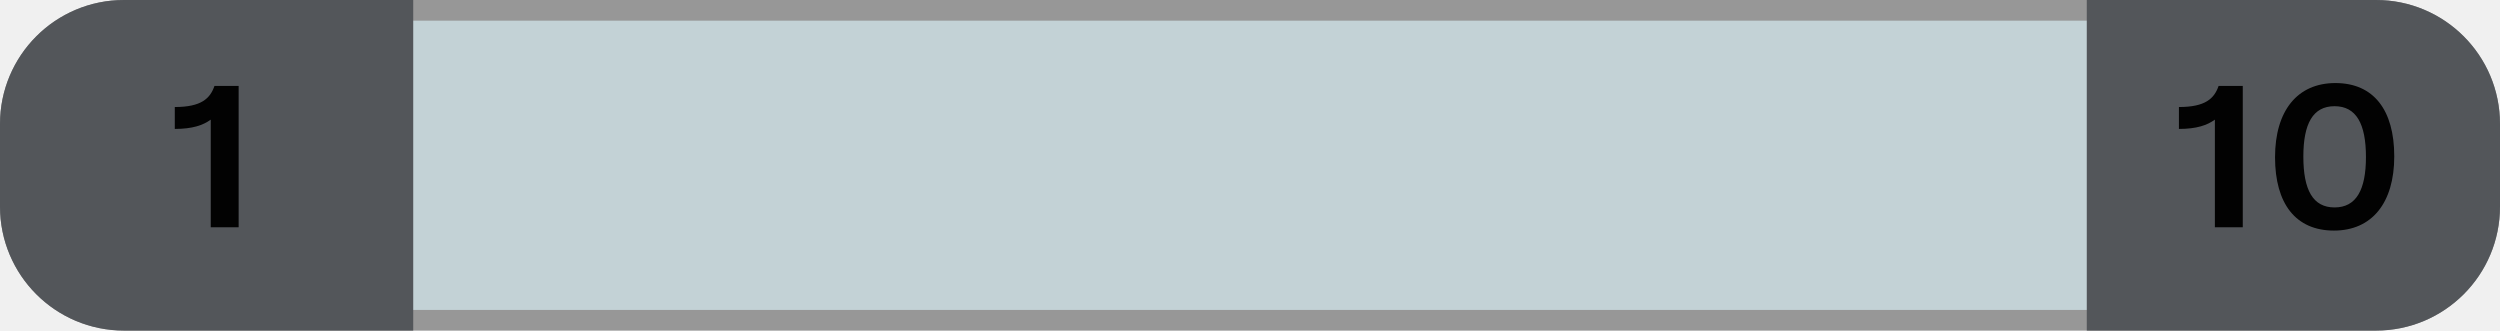
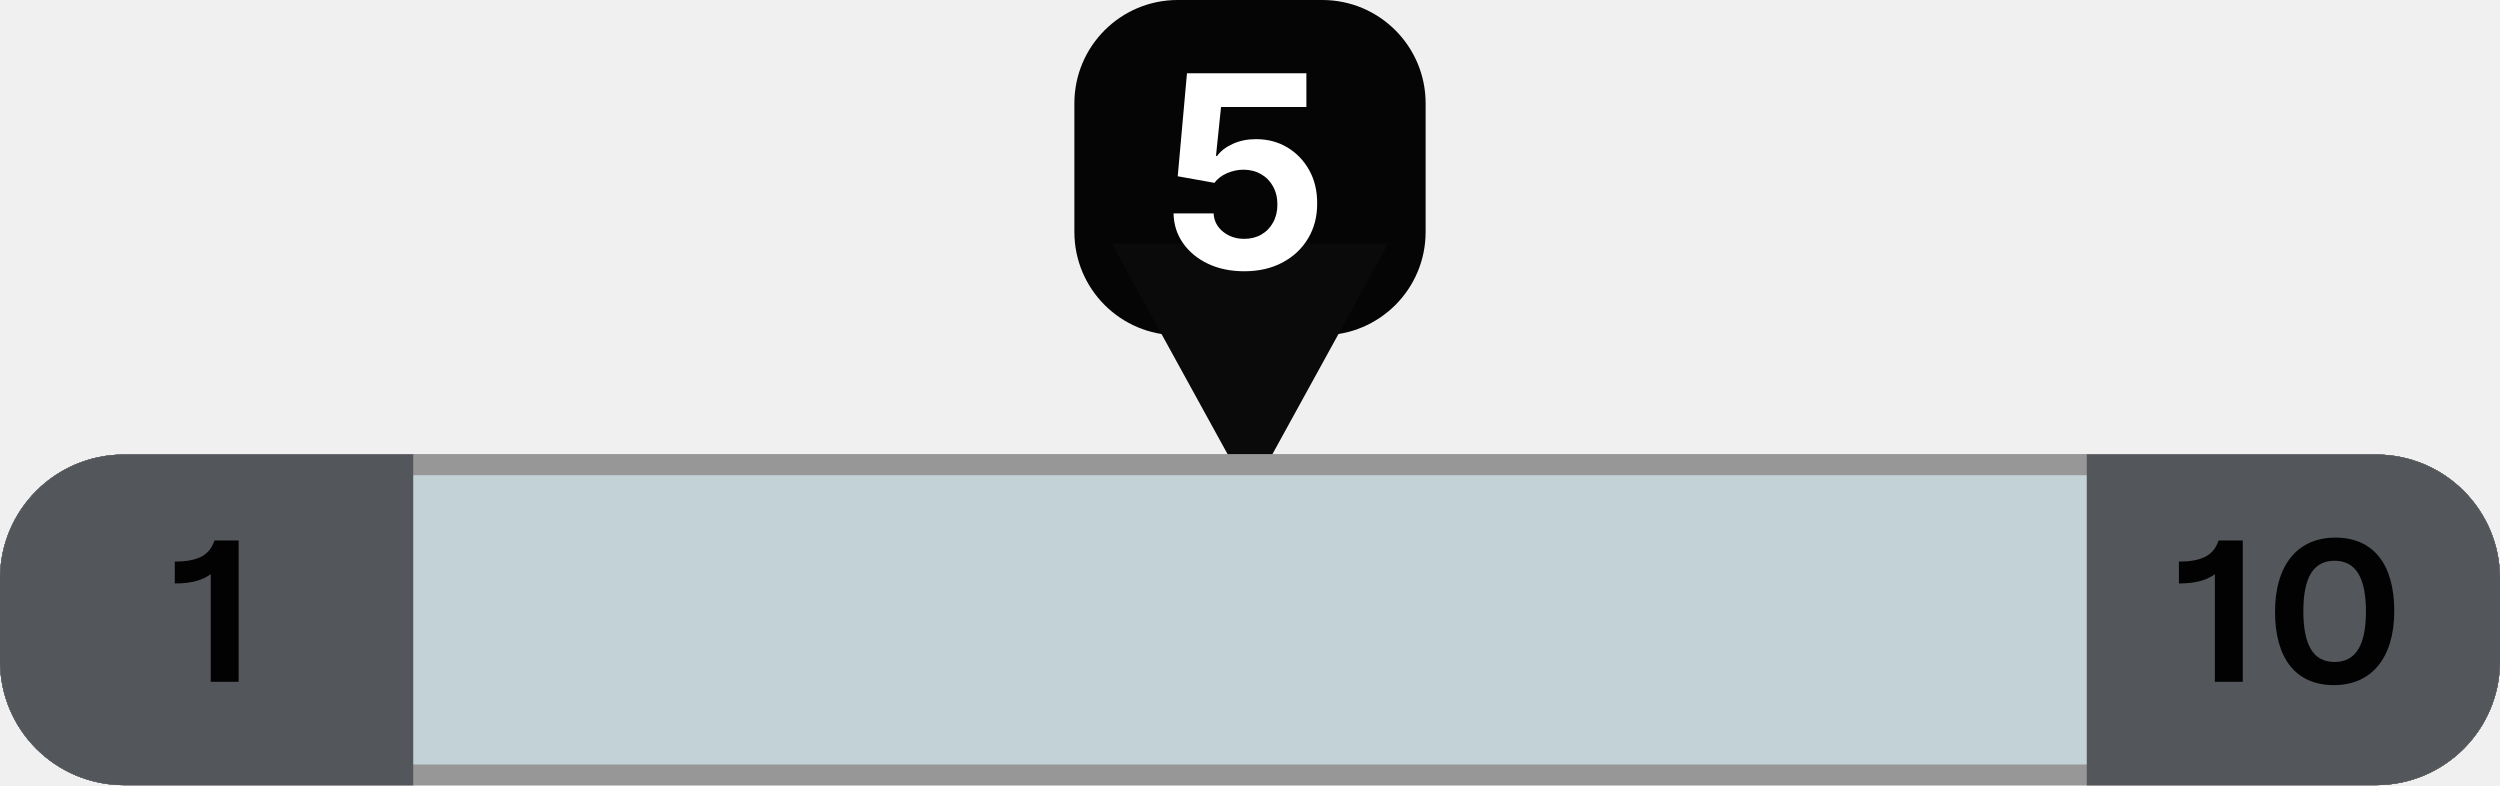
- <svg xmlns="http://www.w3.org/2000/svg" width="121" height="16" viewBox="0 0 121 16" fill="none">
-   <g clip-path="url(#clip0_5_3580)">
-     <rect x="0.5" y="0.5" width="120" height="15" rx="5.5" fill="#C3D2D6" stroke="#979797" />
-     <path d="M0.5 6C0.5 2.962 2.962 0.5 6 0.5H19.5V15.5H6C2.962 15.5 0.5 13.038 0.5 10V6Z" fill="#53565A" stroke="#53565A" />
-     <path d="M120.5 6C120.5 2.962 118.038 0.5 115 0.5H101.5V15.5H115C118.038 15.5 120.5 13.038 120.5 10V6Z" fill="#53565A" stroke="#53565A" />
-     <path d="M10.2 11H11.55V4.16H10.38C10.17 4.77 9.74 5.18 8.46 5.18V6.24C9.32 6.24 9.83 6.06 10.2 5.79V11Z" fill="black" fill-opacity="0.98" />
-     <path d="M107.2 11H108.55V4.16H107.38C107.17 4.77 106.74 5.18 105.46 5.18V6.24C106.32 6.24 106.83 6.06 107.2 5.79V11ZM114.512 7.6C114.512 9.19 114.042 10.04 112.992 10.04C111.942 10.04 111.482 9.19 111.482 7.58C111.482 5.99 111.942 5.14 112.992 5.14C114.042 5.14 114.512 5.99 114.512 7.6ZM115.882 7.57C115.882 5.32 114.882 4.02 113.032 4.02C111.192 4.02 110.112 5.36 110.112 7.61C110.112 9.86 111.112 11.16 112.962 11.16C114.802 11.16 115.882 9.82 115.882 7.57Z" fill="black" fill-opacity="0.98" />
+ <svg xmlns="http://www.w3.org/2000/svg" width="121" height="38" viewBox="0 0 121 38" fill="none">
+   <rect x="52" width="17" height="16.227" rx="5" fill="black" fill-opacity="0.98" />
+   <path d="M60.5 23.954L53.808 11.784L67.192 11.784L60.5 23.954Z" fill="#0B0A0A" />
+   <path d="M60.219 13.129C59.567 13.129 58.985 13.009 58.474 12.769C57.967 12.529 57.563 12.198 57.265 11.777C56.966 11.355 56.811 10.872 56.799 10.327H58.738C58.759 10.693 58.913 10.99 59.199 11.218C59.485 11.446 59.825 11.56 60.219 11.56C60.533 11.56 60.81 11.49 61.05 11.352C61.294 11.21 61.483 11.015 61.618 10.766C61.757 10.513 61.826 10.224 61.826 9.898C61.826 9.565 61.755 9.273 61.614 9.021C61.475 8.768 61.283 8.571 61.037 8.43C60.79 8.288 60.509 8.216 60.192 8.213C59.915 8.213 59.645 8.27 59.384 8.384C59.125 8.497 58.924 8.653 58.779 8.85L57.002 8.531L57.45 3.545H63.229V5.18H59.098L58.853 7.548H58.908C59.075 7.314 59.325 7.12 59.661 6.966C59.996 6.812 60.372 6.735 60.787 6.735C61.357 6.735 61.864 6.869 62.311 7.137C62.757 7.405 63.109 7.773 63.368 8.24C63.626 8.705 63.754 9.241 63.751 9.847C63.754 10.484 63.606 11.05 63.308 11.546C63.012 12.038 62.599 12.426 62.066 12.709C61.537 12.989 60.921 13.129 60.219 13.129Z" fill="white" />
+   <g clip-path="url(#clip0_0_1)">
+     <rect x="0.5" y="22.5" width="120" height="15" rx="5.5" fill="#C3D2D6" stroke="#979797" />
+     <path d="M6 22.5H19.5V37.5H6C2.962 37.5 0.5 35.038 0.5 32V28C0.5 24.962 2.962 22.5 6 22.5Z" fill="#53565A" stroke="#53565A" />
+     <path d="M115 22.5H101.5V37.5H115C118.038 37.5 120.5 35.038 120.5 32V28C120.5 24.962 118.038 22.5 115 22.5Z" fill="#53565A" stroke="#53565A" />
+     <path d="M10.2 33H11.55V26.16H10.38C10.17 26.77 9.74 27.18 8.46 27.18V28.24C9.32 28.24 9.83 28.06 10.2 27.79V33Z" fill="black" fill-opacity="0.98" />
+     <path d="M107.2 33H108.55V26.16H107.38C107.17 26.77 106.74 27.18 105.46 27.18V28.24C106.32 28.24 106.83 28.06 107.2 27.79V33ZM114.512 29.6C114.512 31.19 114.042 32.04 112.992 32.04C111.942 32.04 111.482 31.19 111.482 29.58C111.482 27.99 111.942 27.14 112.992 27.14C114.042 27.14 114.512 27.99 114.512 29.6ZM115.882 29.57C115.882 27.32 114.882 26.02 113.032 26.02C111.192 26.02 110.112 27.36 110.112 29.61C110.112 31.86 111.112 33.16 112.962 33.16C114.802 33.16 115.882 31.82 115.882 29.57Z" fill="black" fill-opacity="0.98" />
+   </g>
+   <g clip-path="url(#clip1_0_1)">
+     <rect x="0.5" y="22.5" width="120" height="15" rx="5.5" fill="#C3D2D6" stroke="#979797" />
+     <path d="M6 22.5H19.5V37.5H6C2.962 37.5 0.5 35.038 0.5 32V28C0.5 24.962 2.962 22.5 6 22.5Z" fill="#53565A" stroke="#53565A" />
+     <path d="M115 22.5H101.5V37.5H115C118.038 37.5 120.5 35.038 120.5 32V28C120.5 24.962 118.038 22.5 115 22.5Z" fill="#53565A" stroke="#53565A" />
+     <path d="M10.2 33H11.55V26.16H10.38C10.17 26.77 9.74 27.18 8.46 27.18V28.24C9.32 28.24 9.83 28.06 10.2 27.79V33Z" fill="black" fill-opacity="0.98" />
+     <path d="M107.2 33H108.55V26.16H107.38C107.17 26.77 106.74 27.18 105.46 27.18V28.24C106.32 28.24 106.83 28.06 107.2 27.79V33ZM114.512 29.6C114.512 31.19 114.042 32.04 112.992 32.04C111.942 32.04 111.482 31.19 111.482 29.58C111.482 27.99 111.942 27.14 112.992 27.14C114.042 27.14 114.512 27.99 114.512 29.6ZM115.882 29.57C115.882 27.32 114.882 26.02 113.032 26.02C111.192 26.02 110.112 27.36 110.112 29.61C110.112 31.86 111.112 33.16 112.962 33.16C114.802 33.16 115.882 31.82 115.882 29.57Z" fill="black" fill-opacity="0.98" />
+   </g>
+   <g clip-path="url(#clip2_0_1)">
+     <rect x="0.5" y="22.5" width="120" height="15" rx="5.5" fill="#C3D2D6" stroke="#979797" />
+     <path d="M6 22.5H19.5V37.5H6C2.962 37.5 0.5 35.038 0.5 32V28C0.5 24.962 2.962 22.5 6 22.5Z" fill="#53565A" stroke="#53565A" />
+     <path d="M115 22.5H101.5V37.5H115C118.038 37.5 120.5 35.038 120.5 32V28C120.5 24.962 118.038 22.5 115 22.5Z" fill="#53565A" stroke="#53565A" />
+     <path d="M10.2 33H11.55V26.16H10.38C10.17 26.77 9.74 27.18 8.46 27.18V28.24C9.32 28.24 9.83 28.06 10.2 27.79V33Z" fill="black" fill-opacity="0.98" />
+     <path d="M107.2 33H108.55V26.16H107.38C107.17 26.77 106.74 27.18 105.46 27.18V28.24C106.32 28.24 106.83 28.06 107.2 27.79V33ZM114.512 29.6C114.512 31.19 114.042 32.04 112.992 32.04C111.942 32.04 111.482 31.19 111.482 29.58C111.482 27.99 111.942 27.14 112.992 27.14C114.042 27.14 114.512 27.99 114.512 29.6ZM115.882 29.57C115.882 27.32 114.882 26.02 113.032 26.02C111.192 26.02 110.112 27.36 110.112 29.61C110.112 31.86 111.112 33.16 112.962 33.16C114.802 33.16 115.882 31.82 115.882 29.57Z" fill="black" fill-opacity="0.98" />
+   </g>
+   <g clip-path="url(#clip3_0_1)">
+     <rect x="0.5" y="22.5" width="120" height="15" rx="5.5" fill="#C3D2D6" stroke="#979797" />
+     <path d="M6 22.5H19.5V37.5H6C2.962 37.5 0.5 35.038 0.5 32V28C0.5 24.962 2.962 22.5 6 22.5Z" fill="#53565A" stroke="#53565A" />
+     <path d="M115 22.5H101.5V37.5H115C118.038 37.5 120.5 35.038 120.5 32V28C120.5 24.962 118.038 22.5 115 22.5Z" fill="#53565A" stroke="#53565A" />
+     <path d="M10.2 33H11.55V26.16H10.38C10.17 26.77 9.74 27.18 8.46 27.18V28.24C9.32 28.24 9.83 28.06 10.2 27.79V33Z" fill="black" fill-opacity="0.98" />
+     <path d="M107.2 33H108.55V26.16H107.38C107.17 26.77 106.74 27.18 105.46 27.18V28.24C106.32 28.24 106.83 28.06 107.2 27.79V33ZM114.512 29.6C114.512 31.19 114.042 32.04 112.992 32.04C111.942 32.04 111.482 31.19 111.482 29.58C111.482 27.99 111.942 27.14 112.992 27.14C114.042 27.14 114.512 27.99 114.512 29.6ZM115.882 29.57C115.882 27.32 114.882 26.02 113.032 26.02C111.192 26.02 110.112 27.36 110.112 29.61C110.112 31.86 111.112 33.16 112.962 33.16C114.802 33.16 115.882 31.82 115.882 29.57Z" fill="black" fill-opacity="0.98" />
  </g>
  <defs>
-     <clipPath id="clip0_5_3580">
-       <rect width="121" height="16" fill="white" />
+     <clipPath id="clip0_0_1">
+       <rect width="121" height="16" fill="white" transform="translate(0 22)" />
+     </clipPath>
+     <clipPath id="clip1_0_1">
+       <rect width="121" height="16" fill="white" transform="translate(0 22)" />
+     </clipPath>
+     <clipPath id="clip2_0_1">
+       <rect width="121" height="16" fill="white" transform="translate(0 22)" />
+     </clipPath>
+     <clipPath id="clip3_0_1">
+       <rect width="121" height="16" fill="white" transform="translate(0 22)" />
    </clipPath>
  </defs>
</svg>
